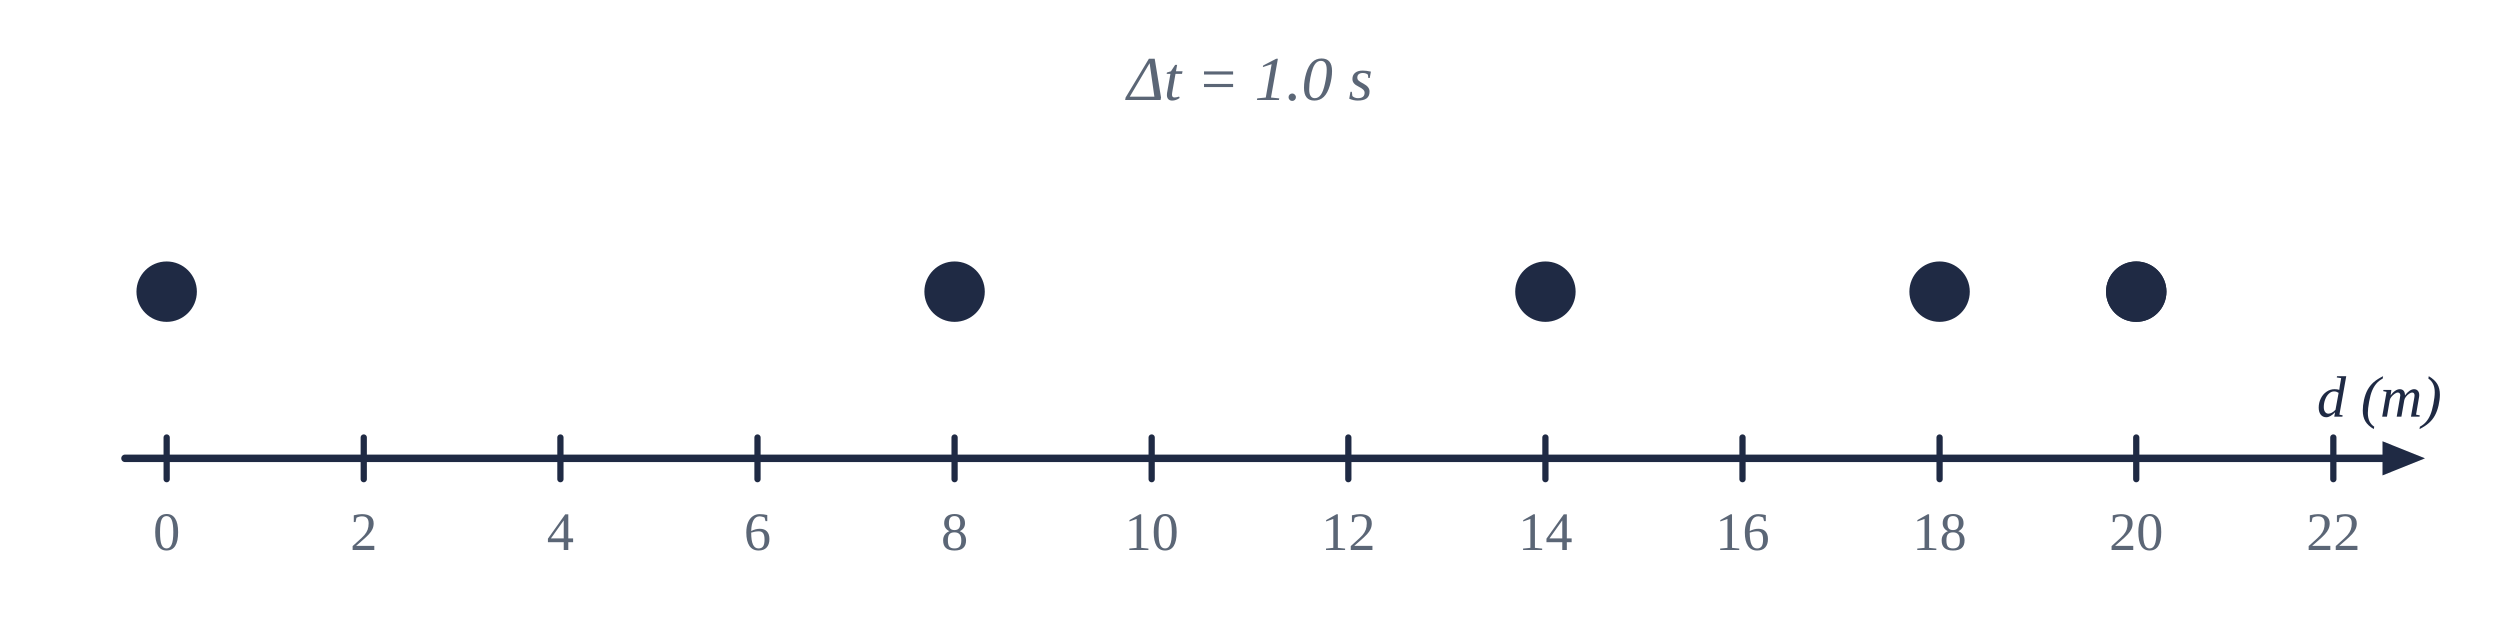
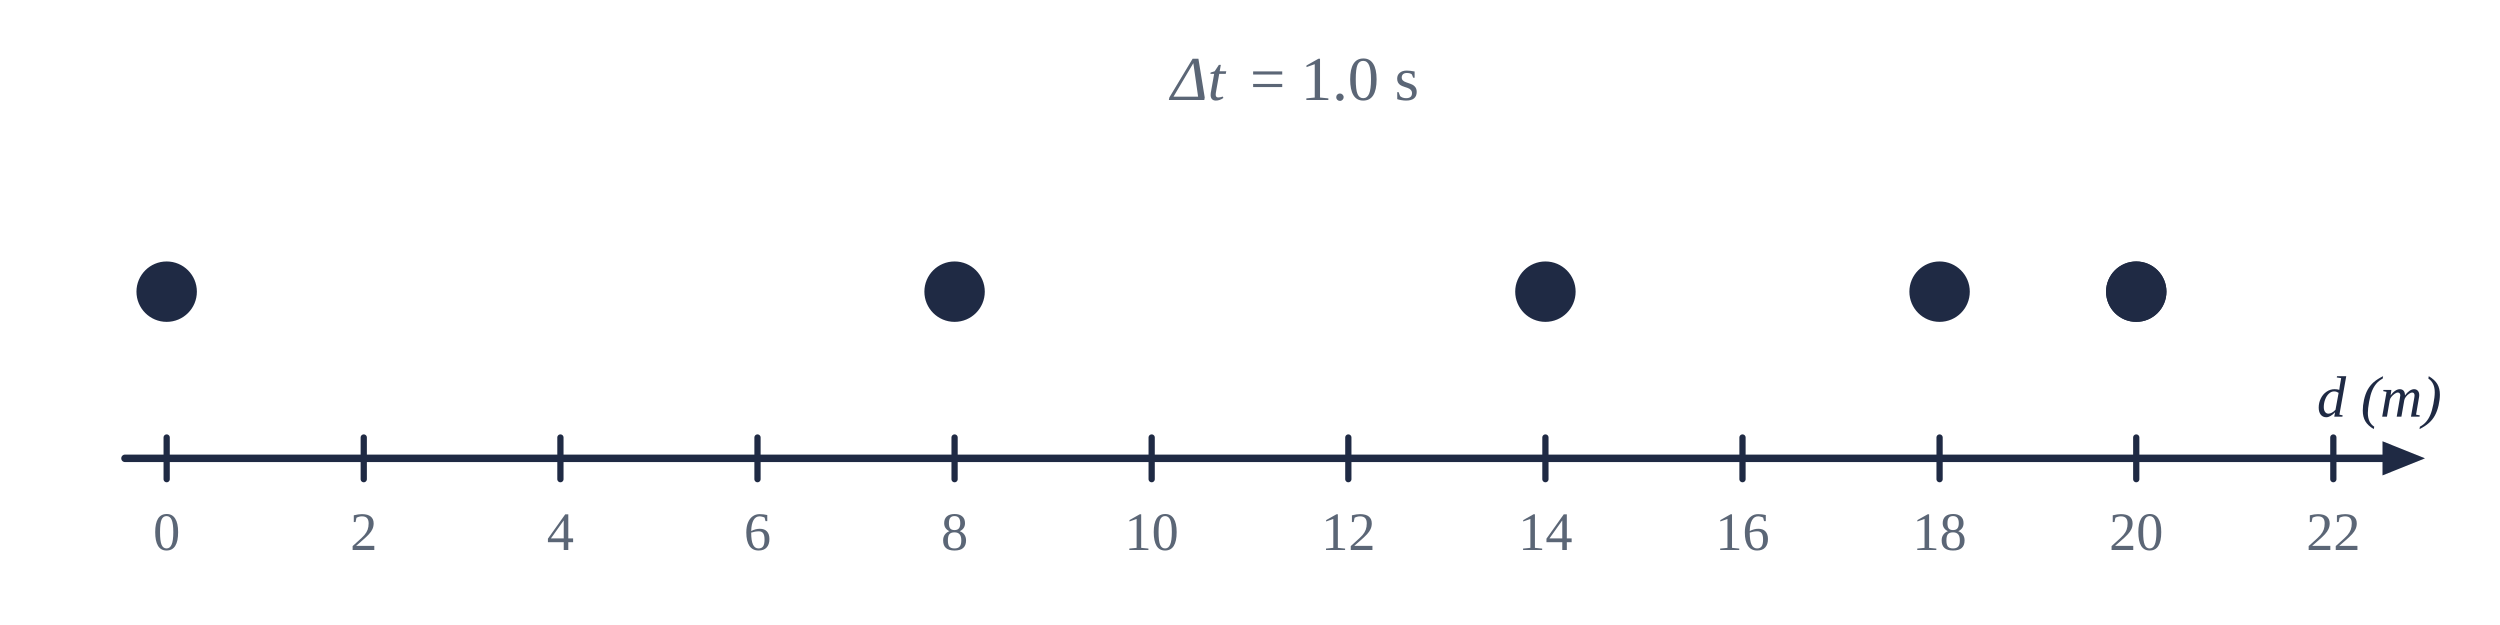
<svg xmlns="http://www.w3.org/2000/svg" viewBox="0 0 600 150" width="600" height="150">
  <rect width="600" height="150" fill="#fff" />
  <line x1="30.0" y1="110.0" x2="575.4" y2="110.0" stroke="#1f2a44" stroke-width="1.8" stroke-linecap="round" />
  <polygon points="582.0,110.0 571.8,114.1 571.8,105.9" fill="#1f2a44" />
  <text x="586.0" y="100.0" text-anchor="end" font-size="14" fill="#1f2a44" font-weight="normal" font-style="italic" font-family="'Times New Roman',Times,serif">d (m)</text>
  <line x1="40.0" y1="105.0" x2="40.0" y2="115.0" stroke="#1f2a44" stroke-width="1.5" stroke-linecap="round" />
  <text x="40.0" y="132.0" text-anchor="middle" font-size="13" fill="#5b6676" font-weight="normal" font-family="'Times New Roman',Times,serif">0</text>
  <line x1="87.3" y1="105.0" x2="87.3" y2="115.0" stroke="#1f2a44" stroke-width="1.5" stroke-linecap="round" />
  <text x="87.3" y="132.0" text-anchor="middle" font-size="13" fill="#5b6676" font-weight="normal" font-family="'Times New Roman',Times,serif">2</text>
  <line x1="134.5" y1="105.0" x2="134.5" y2="115.0" stroke="#1f2a44" stroke-width="1.5" stroke-linecap="round" />
  <text x="134.5" y="132.0" text-anchor="middle" font-size="13" fill="#5b6676" font-weight="normal" font-family="'Times New Roman',Times,serif">4</text>
  <line x1="181.8" y1="105.0" x2="181.8" y2="115.0" stroke="#1f2a44" stroke-width="1.5" stroke-linecap="round" />
  <text x="181.8" y="132.0" text-anchor="middle" font-size="13" fill="#5b6676" font-weight="normal" font-family="'Times New Roman',Times,serif">6</text>
  <line x1="229.1" y1="105.0" x2="229.1" y2="115.0" stroke="#1f2a44" stroke-width="1.5" stroke-linecap="round" />
  <text x="229.1" y="132.0" text-anchor="middle" font-size="13" fill="#5b6676" font-weight="normal" font-family="'Times New Roman',Times,serif">8</text>
  <line x1="276.4" y1="105.0" x2="276.4" y2="115.0" stroke="#1f2a44" stroke-width="1.5" stroke-linecap="round" />
  <text x="276.4" y="132.0" text-anchor="middle" font-size="13" fill="#5b6676" font-weight="normal" font-family="'Times New Roman',Times,serif">10</text>
  <line x1="323.6" y1="105.0" x2="323.6" y2="115.0" stroke="#1f2a44" stroke-width="1.5" stroke-linecap="round" />
  <text x="323.6" y="132.0" text-anchor="middle" font-size="13" fill="#5b6676" font-weight="normal" font-family="'Times New Roman',Times,serif">12</text>
  <line x1="370.9" y1="105.0" x2="370.9" y2="115.0" stroke="#1f2a44" stroke-width="1.5" stroke-linecap="round" />
  <text x="370.9" y="132.0" text-anchor="middle" font-size="13" fill="#5b6676" font-weight="normal" font-family="'Times New Roman',Times,serif">14</text>
  <line x1="418.2" y1="105.0" x2="418.2" y2="115.0" stroke="#1f2a44" stroke-width="1.5" stroke-linecap="round" />
  <text x="418.2" y="132.0" text-anchor="middle" font-size="13" fill="#5b6676" font-weight="normal" font-family="'Times New Roman',Times,serif">16</text>
  <line x1="465.5" y1="105.0" x2="465.5" y2="115.0" stroke="#1f2a44" stroke-width="1.5" stroke-linecap="round" />
  <text x="465.5" y="132.0" text-anchor="middle" font-size="13" fill="#5b6676" font-weight="normal" font-family="'Times New Roman',Times,serif">18</text>
  <line x1="512.7" y1="105.0" x2="512.7" y2="115.0" stroke="#1f2a44" stroke-width="1.5" stroke-linecap="round" />
  <text x="512.7" y="132.0" text-anchor="middle" font-size="13" fill="#5b6676" font-weight="normal" font-family="'Times New Roman',Times,serif">20</text>
  <line x1="560.0" y1="105.0" x2="560.0" y2="115.0" stroke="#1f2a44" stroke-width="1.5" stroke-linecap="round" />
  <text x="560.0" y="132.0" text-anchor="middle" font-size="13" fill="#5b6676" font-weight="normal" font-family="'Times New Roman',Times,serif">22</text>
  <circle cx="40.0" cy="70.0" r="6.5" fill="#1f2a44" stroke="#1f2a44" stroke-width="1.5" />
  <circle cx="229.1" cy="70.0" r="6.5" fill="#1f2a44" stroke="#1f2a44" stroke-width="1.5" />
  <circle cx="370.9" cy="70.0" r="6.5" fill="#1f2a44" stroke="#1f2a44" stroke-width="1.5" />
  <circle cx="465.5" cy="70.0" r="6.5" fill="#1f2a44" stroke="#1f2a44" stroke-width="1.5" />
  <circle cx="512.7" cy="70.0" r="6.5" fill="#1f2a44" stroke="#1f2a44" stroke-width="1.5" />
  <circle cx="512.7" cy="70.0" r="6.5" fill="#1f2a44" stroke="#1f2a44" stroke-width="1.5" />
-   <text x="300.0" y="24.0" text-anchor="middle" font-size="15" fill="#5b6676" font-weight="normal" font-style="italic" font-family="'Times New Roman',Times,serif">Δt = 1.0 s</text>
+   <text x="294.0" y="24.0" text-anchor="end" font-size="15" fill="#5b6676" font-weight="normal" font-style="italic" font-family="'Times New Roman',Times,serif">Δt</text>
+   <text x="300.0" y="24.0" text-anchor="start" font-size="15" fill="#5b6676" font-weight="normal" font-family="'Times New Roman',Times,serif">= 1.0 s</text>
</svg>
